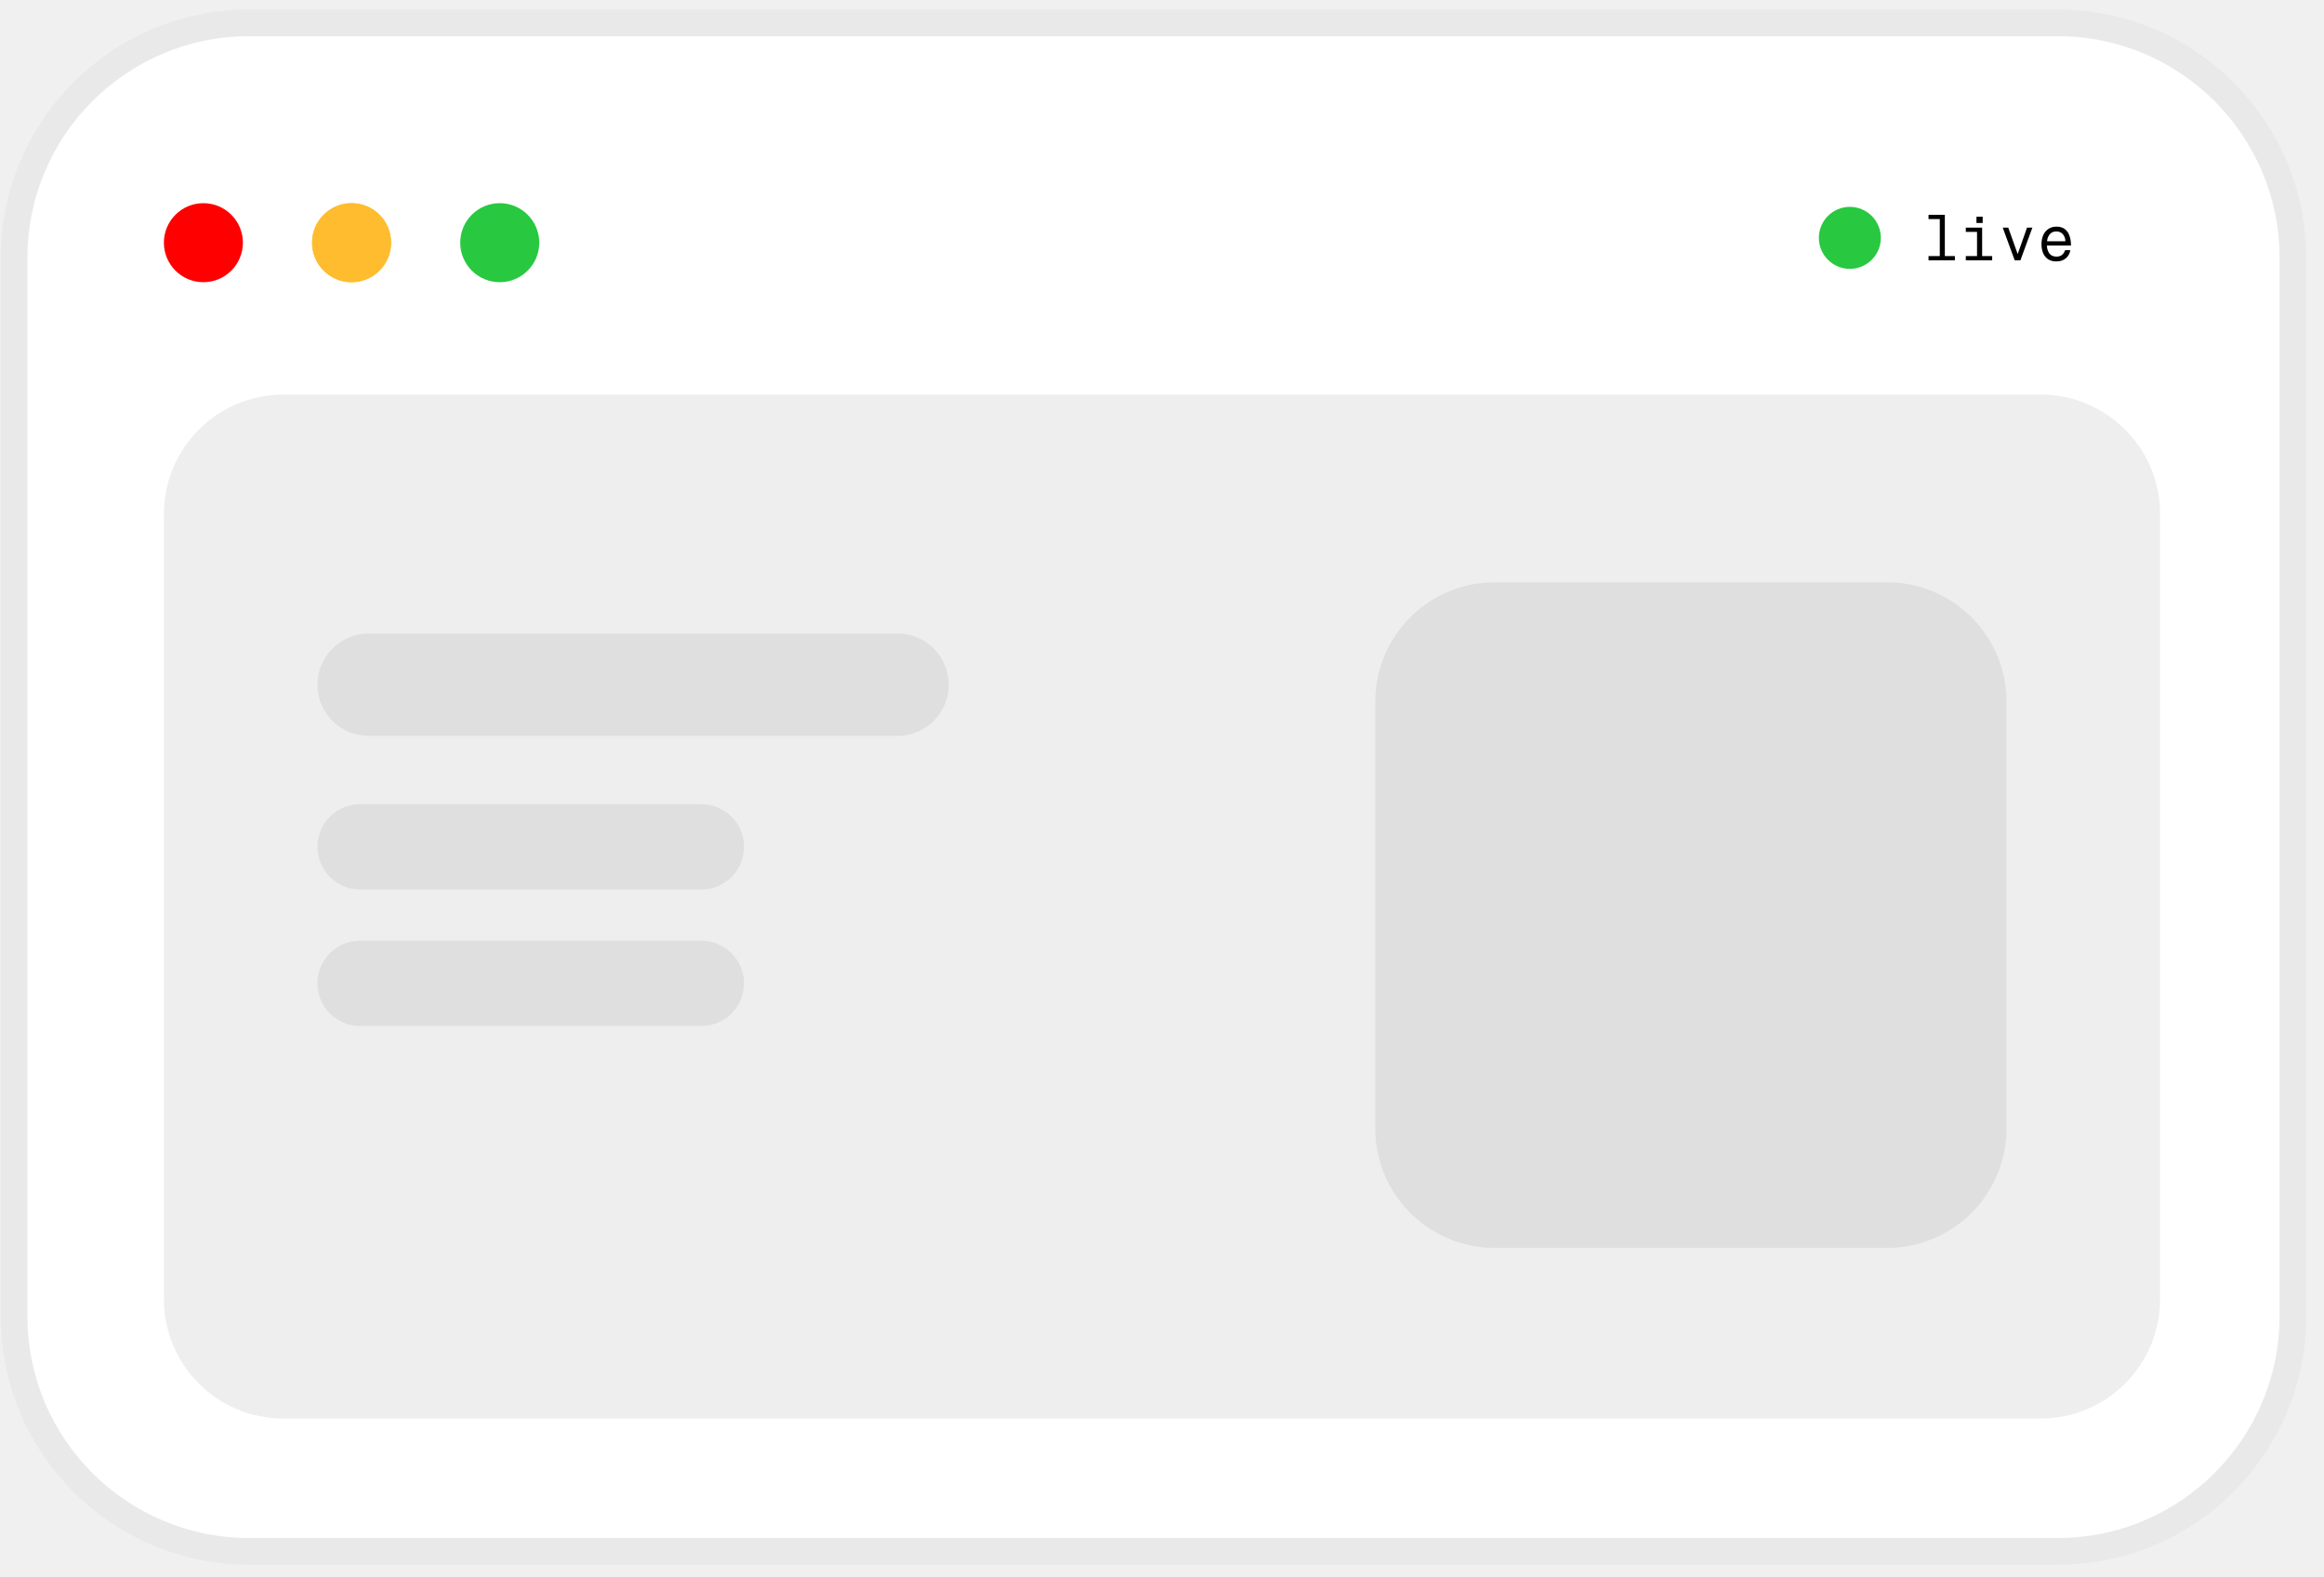
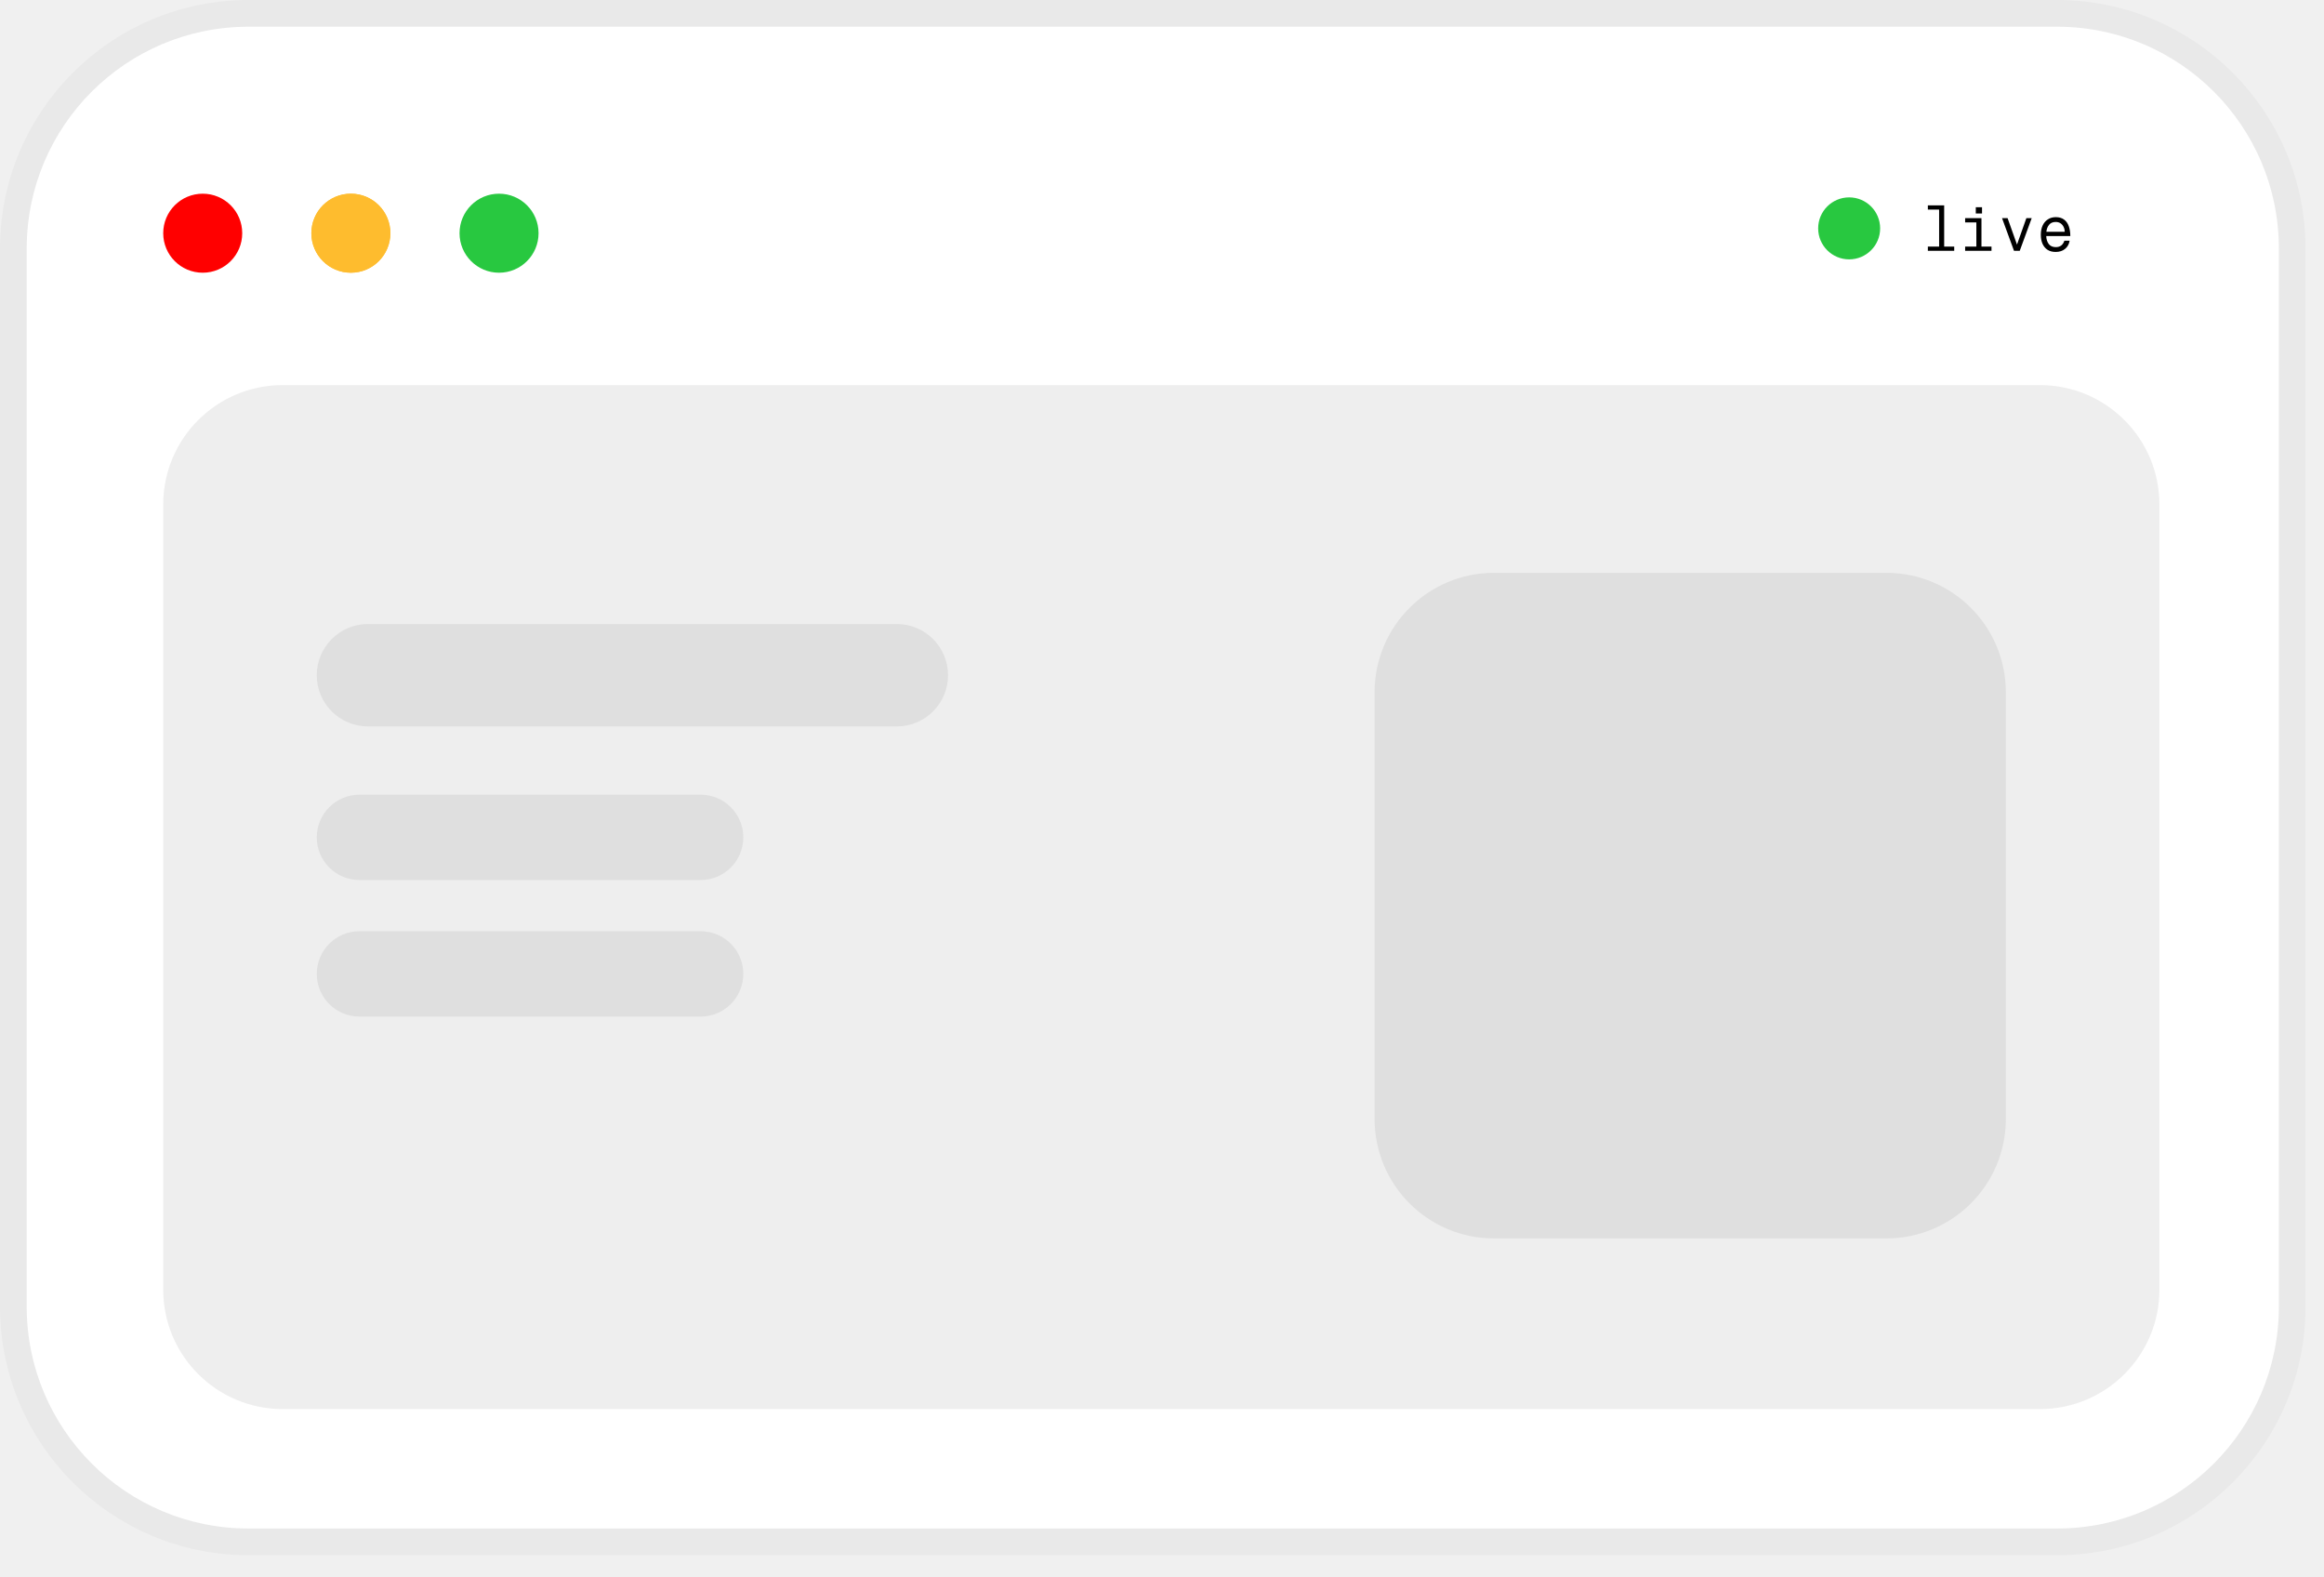
<svg xmlns="http://www.w3.org/2000/svg" width="87" height="59" viewBox="0 0 87 59" fill="none">
-   <rect x="1.026" y="1.355" width="84.31" height="56.206" rx="8.303" fill="white" />
-   <rect x="0.526" y="0.855" width="85.31" height="57.206" rx="8.803" stroke="black" stroke-opacity="0.03" />
-   <circle cx="69.25" cy="8.902" r="1.16" fill="#28C840" />
-   <path d="M72.806 8.041V9.583H73.182V9.742H72.195V9.583H72.617V8.199H72.195V8.041H72.806ZM73.99 8.344V8.111H74.223V8.344H73.99ZM74.202 8.519V9.583H74.578V9.742H73.591V9.583H74.011V8.678H73.591V8.519H74.202ZM76.083 8.519L75.635 9.742H75.421L74.973 8.519H75.18L75.533 9.509L75.883 8.519H76.083ZM77.503 9.364C77.482 9.491 77.426 9.593 77.332 9.67C77.24 9.746 77.123 9.784 76.98 9.784C76.857 9.784 76.754 9.757 76.672 9.702C76.589 9.646 76.527 9.57 76.485 9.474C76.445 9.377 76.424 9.267 76.424 9.142C76.424 9.005 76.448 8.888 76.495 8.79C76.541 8.692 76.606 8.616 76.691 8.563C76.775 8.509 76.873 8.482 76.985 8.482C77.111 8.482 77.213 8.511 77.293 8.57C77.374 8.63 77.433 8.712 77.47 8.818C77.509 8.924 77.528 9.047 77.528 9.189H76.627C76.631 9.309 76.662 9.408 76.721 9.488C76.78 9.565 76.869 9.604 76.987 9.604C77.147 9.604 77.254 9.524 77.307 9.364H77.503ZM76.982 8.662C76.873 8.662 76.79 8.697 76.733 8.769C76.675 8.84 76.641 8.928 76.632 9.03H77.318C77.318 8.962 77.304 8.9 77.276 8.846C77.25 8.79 77.212 8.746 77.162 8.713C77.112 8.679 77.052 8.662 76.982 8.662Z" fill="black" />
-   <circle cx="7.614" cy="9.083" r="1.479" fill="#FF0000" />
-   <circle cx="13.161" cy="9.083" r="1.479" fill="#FEBC2E" />
-   <circle cx="13.161" cy="9.083" r="1.479" fill="#FEBC2E" />
-   <circle cx="18.708" cy="9.083" r="1.479" fill="#28C840" />
-   <rect x="6.135" y="14.768" width="74.729" height="38.323" rx="4.471" fill="#EEEEEE" />
-   <rect x="11.884" y="23.71" width="23.632" height="3.832" rx="1.916" fill="#DFDFDF" />
-   <rect x="51.483" y="21.794" width="23.632" height="24.91" rx="4.471" fill="#DFDFDF" />
-   <rect x="11.884" y="30.097" width="15.968" height="3.194" rx="1.597" fill="#DFDFDF" />
-   <rect x="11.884" y="35.206" width="15.968" height="3.194" rx="1.597" fill="#DFDFDF" />
+   <rect x="1" y="1" width="84.31" height="56.206" rx="8.303" fill="white" />
+   <rect x="0.5" y="0.5" width="85.31" height="57.206" rx="8.803" stroke="black" stroke-opacity="0.03" />
+   <circle cx="69.224" cy="8.547" r="1.16" fill="#28C840" />
+   <path d="M72.781 7.686V9.228H73.157V9.387H72.17V9.228H72.592V7.845H72.17V7.686H72.781ZM73.965 7.989V7.756H74.198V7.989H73.965ZM74.177 8.164V9.228H74.553V9.387H73.566V9.228H73.986V8.323H73.566V8.164H74.177ZM76.058 8.164L75.61 9.387H75.395L74.947 8.164H75.155L75.507 9.154L75.858 8.164H76.058ZM77.477 9.009C77.457 9.137 77.4 9.239 77.307 9.315C77.215 9.391 77.098 9.429 76.955 9.429C76.832 9.429 76.729 9.402 76.647 9.347C76.564 9.291 76.502 9.215 76.46 9.119C76.419 9.022 76.399 8.912 76.399 8.787C76.399 8.65 76.423 8.533 76.469 8.435C76.516 8.337 76.581 8.262 76.665 8.209C76.749 8.154 76.847 8.127 76.959 8.127C77.085 8.127 77.188 8.157 77.267 8.216C77.348 8.275 77.407 8.357 77.445 8.463C77.484 8.569 77.503 8.692 77.503 8.834H76.602C76.606 8.954 76.637 9.053 76.696 9.133C76.755 9.211 76.844 9.249 76.962 9.249C77.122 9.249 77.228 9.169 77.281 9.009H77.477ZM76.957 8.307C76.848 8.307 76.765 8.342 76.707 8.414C76.65 8.486 76.616 8.573 76.607 8.675H77.293C77.293 8.607 77.279 8.545 77.251 8.491C77.225 8.435 77.186 8.391 77.137 8.358C77.087 8.324 77.027 8.307 76.957 8.307Z" fill="black" />
+   <circle cx="7.589" cy="8.728" r="1.479" fill="#FF0000" />
+   <circle cx="13.135" cy="8.728" r="1.479" fill="#FEBC2E" />
+   <circle cx="13.135" cy="8.728" r="1.479" fill="#FEBC2E" />
+   <circle cx="18.682" cy="8.728" r="1.479" fill="#28C840" />
+   <rect x="6.11" y="14.413" width="74.729" height="38.323" rx="4.471" fill="#EEEEEE" />
+   <rect x="11.858" y="23.355" width="23.632" height="3.832" rx="1.916" fill="#DFDFDF" />
+   <rect x="51.458" y="21.439" width="23.632" height="24.91" rx="4.471" fill="#DFDFDF" />
+   <rect x="11.858" y="29.742" width="15.968" height="3.194" rx="1.597" fill="#DFDFDF" />
+   <rect x="11.858" y="34.852" width="15.968" height="3.194" rx="1.597" fill="#DFDFDF" />
</svg>
